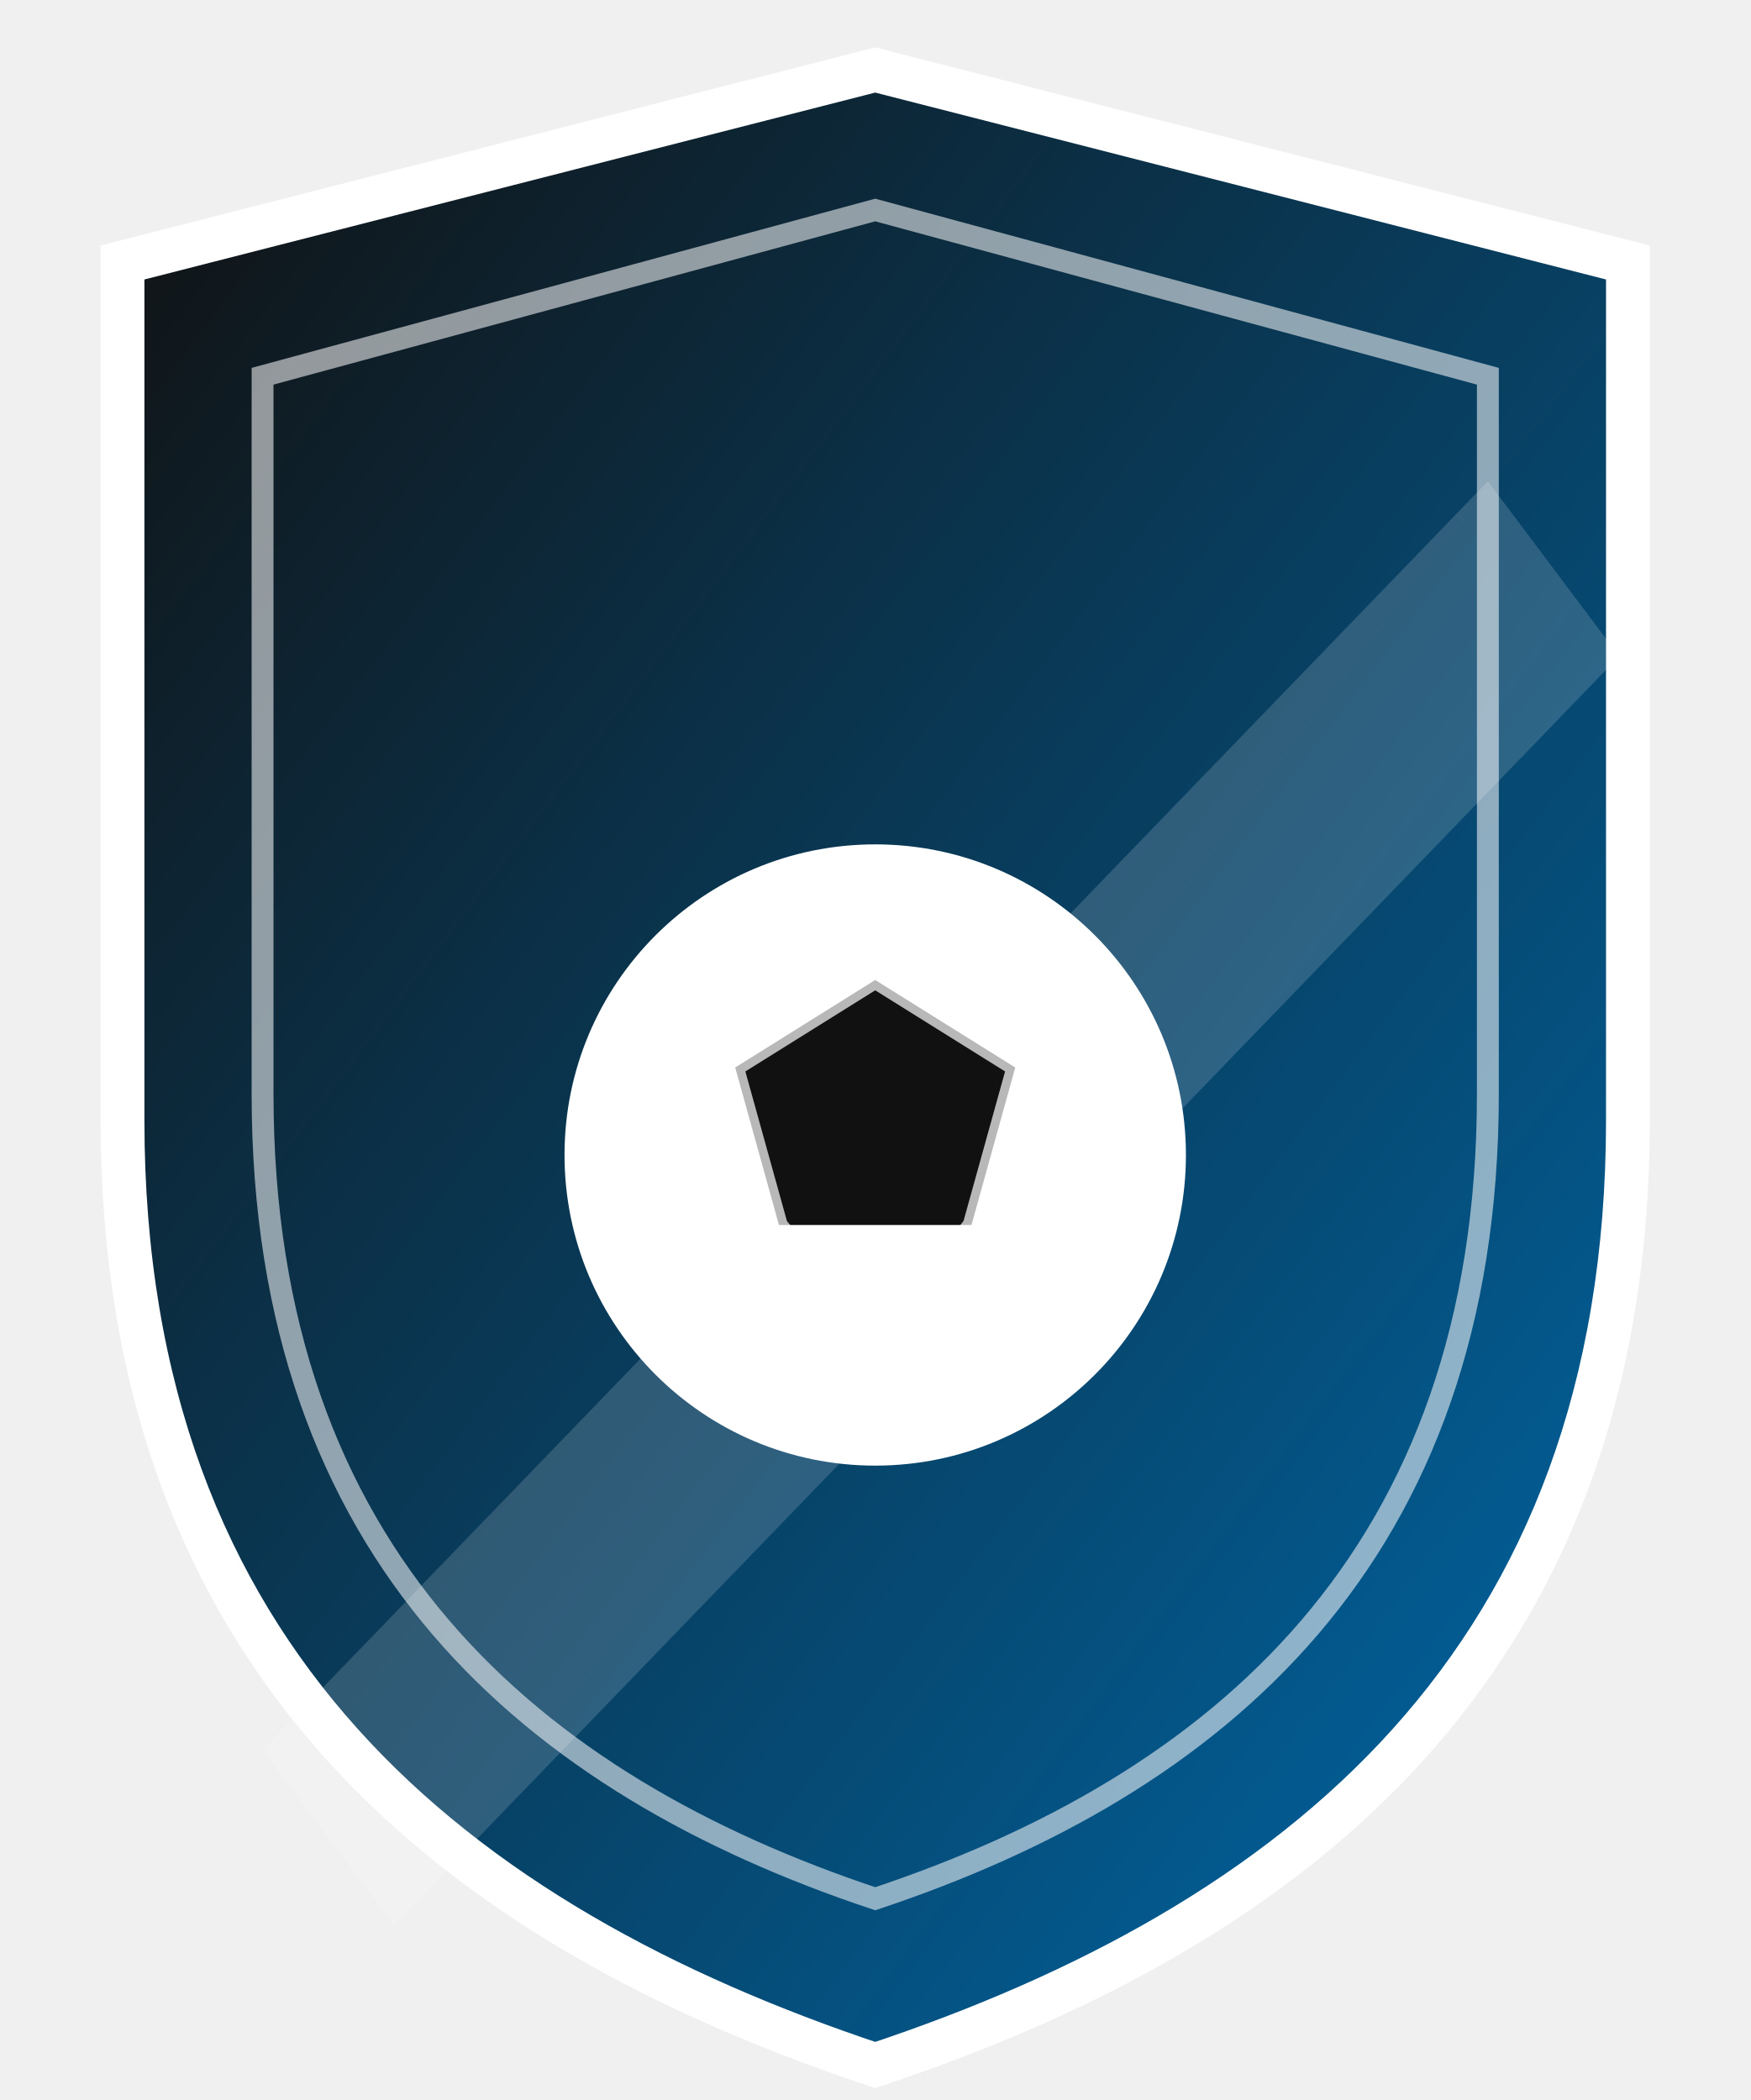
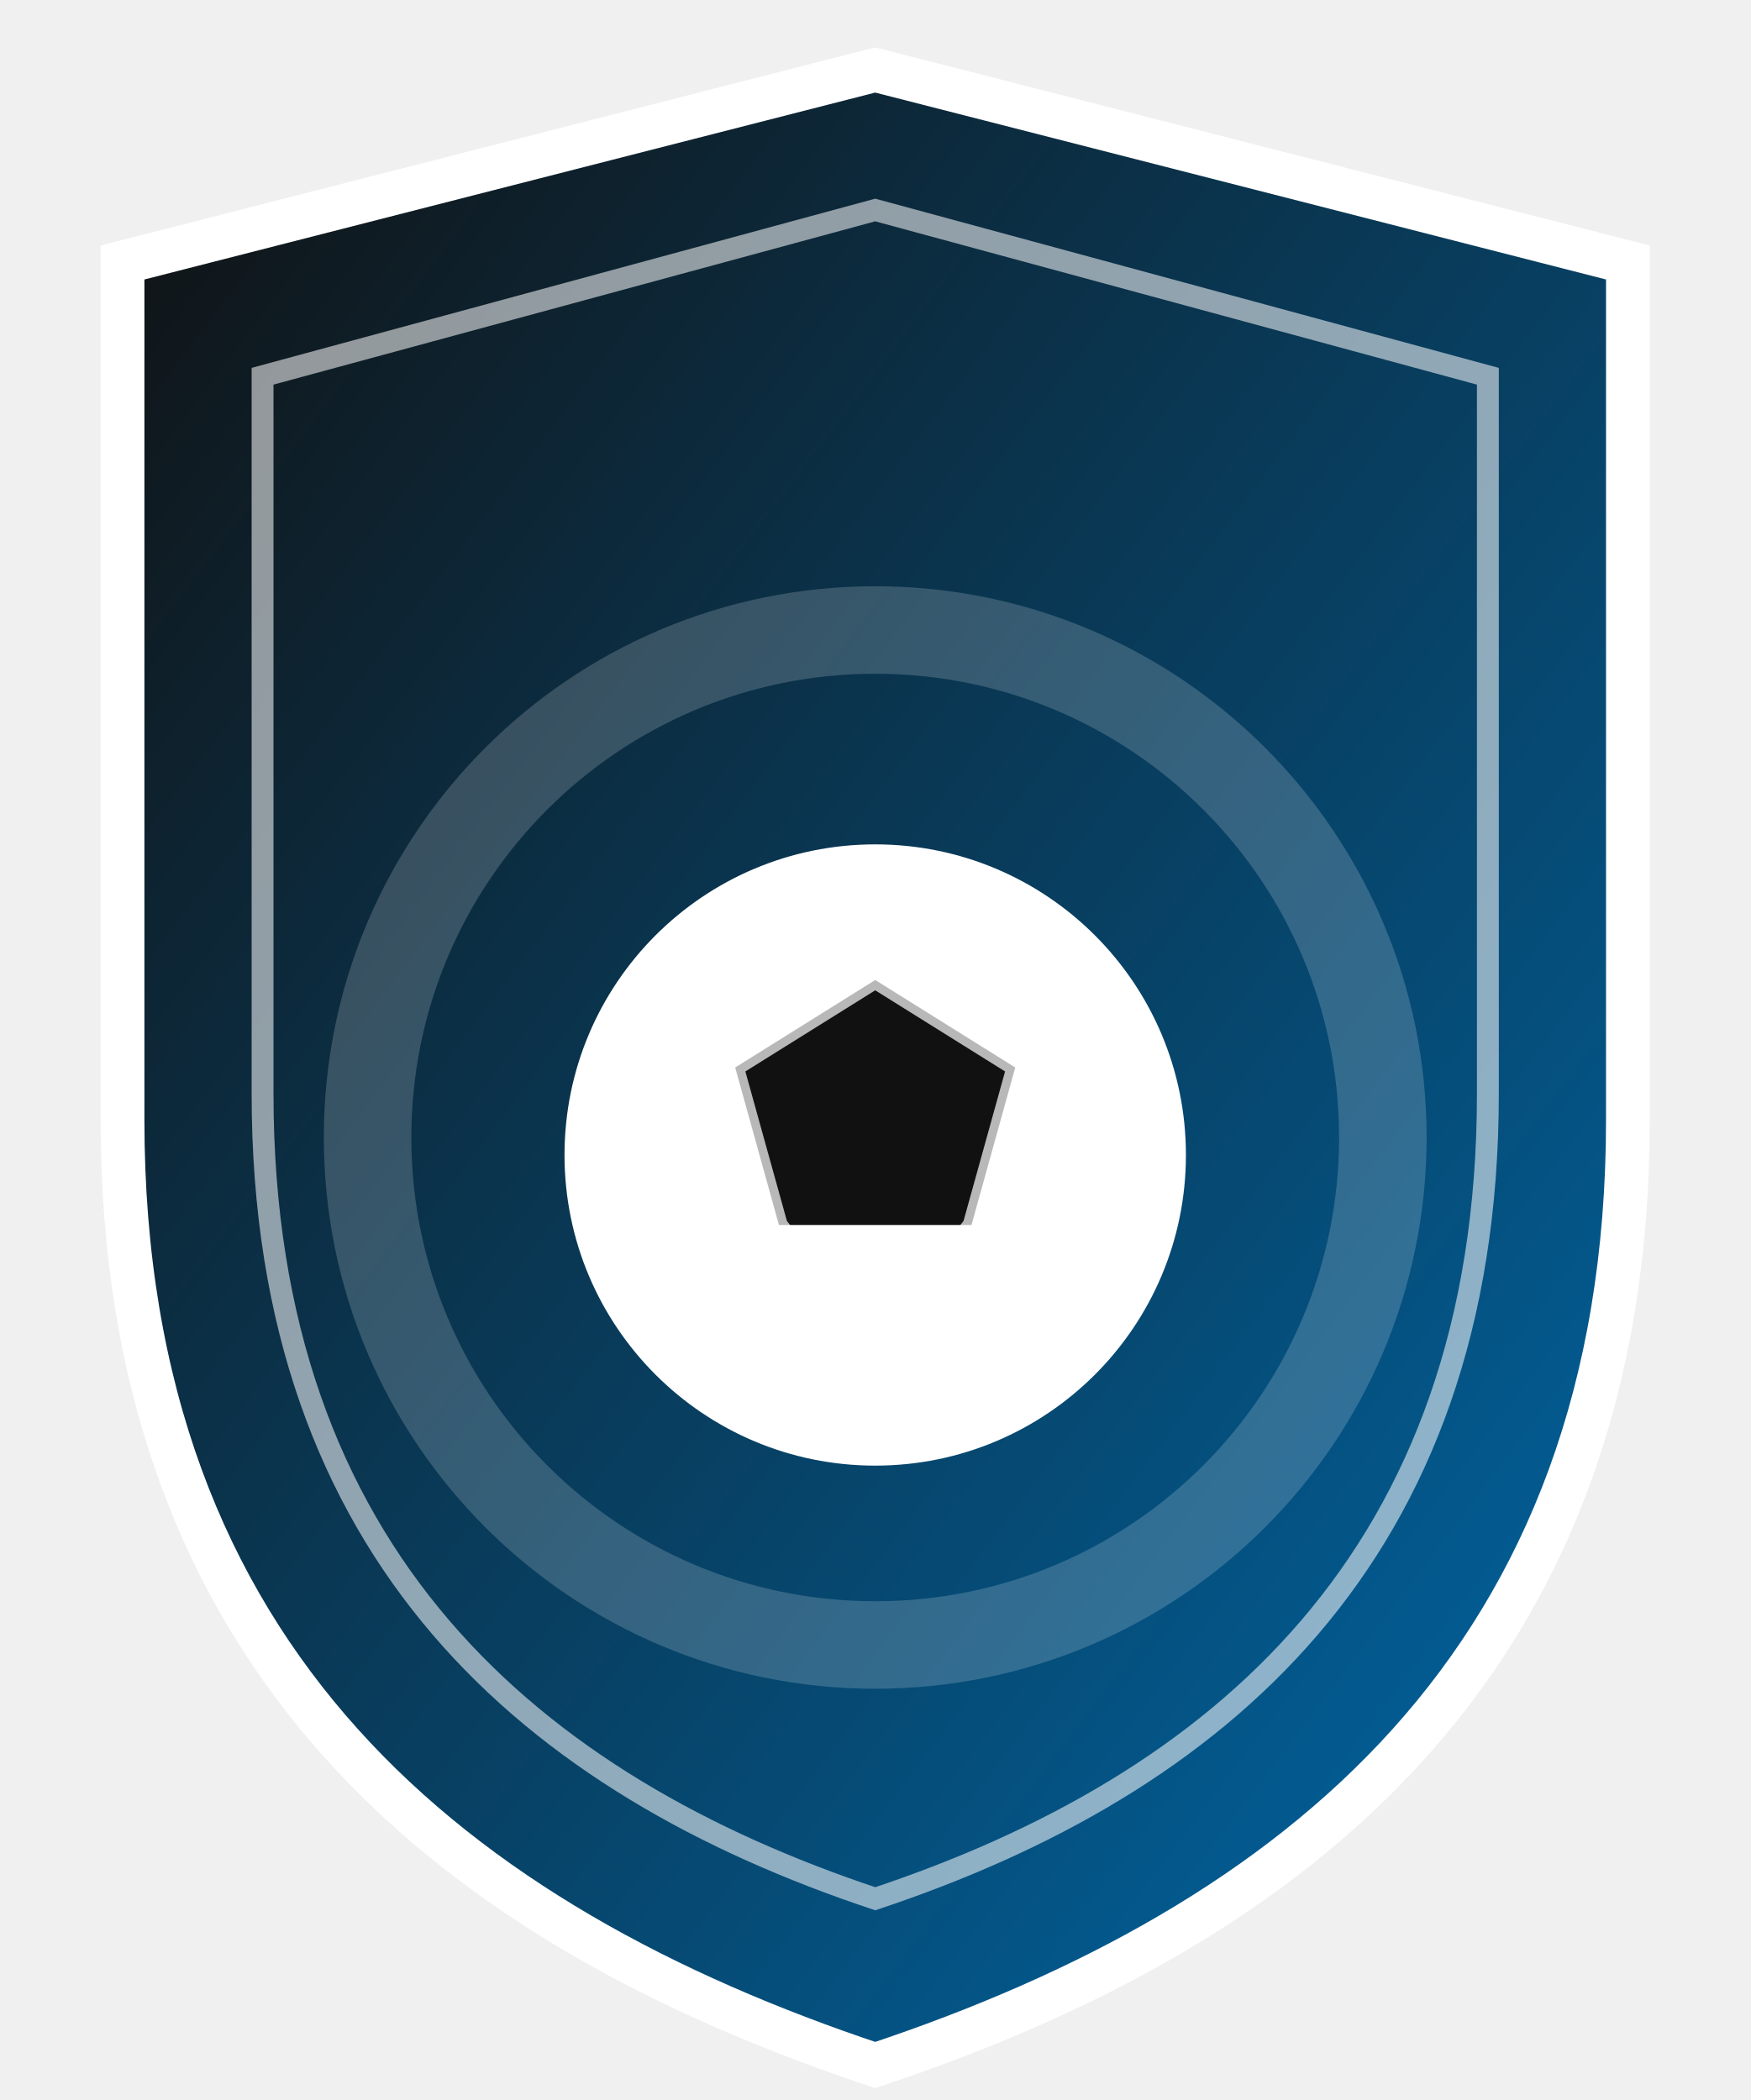
<svg xmlns="http://www.w3.org/2000/svg" viewBox="0 0 200 240" role="img" aria-label="Abstract club crest illustration">
  <defs>
    <linearGradient id="g" x1="0" y1="0" x2="1" y2="1">
      <stop offset="0" stop-color="#111111" />
      <stop offset="1" stop-color="#0068A8" />
    </linearGradient>
  </defs>
  <path d="M100 8 L186 30 V128 C186 190 148 220 100 236 C52 220 14 190 14 128 V30 Z" fill="url(#g)" stroke="#FFFFFF" stroke-width="5" />
  <path d="M100 24 L170 43 V125 C170 178 139 204 100 217 C61 204 30 178 30 125 V43 Z" fill="none" stroke="#FFFFFF" stroke-width="2.5" opacity=".55" />
-   <path d="M30 200 L170 55 L185 75 L45 220 Z" fill="#FFFFFF" opacity=".16" />
+   <circle cx="100" cy="130" r="58" fill="none" stroke="#FFFFFF" stroke-width="10" opacity=".18" />
  <circle cx="100" cy="132" r="34" fill="#FFFFFF" stroke="#FFFFFF" stroke-width="3" />
  <path d="M100 112 L116 122 L111 140 L89 140 L84 122 Z" fill="#111111" />
  <path d="M100 112 L84 122 L70 116 M100 112 L116 122 L130 116 M84 122 L89 140 L76 150 M111 140 L116 122 L130 116 M89 140 L100 154 L111 140 M76 150 L100 154 L124 150" fill="none" stroke="#FFFFFF" stroke-width="2" opacity=".7" />
  <path d="M76 150 L70 116 M124 150 L130 116" stroke="#FFFFFF" stroke-width="2" opacity=".4" fill="none" />
</svg>
